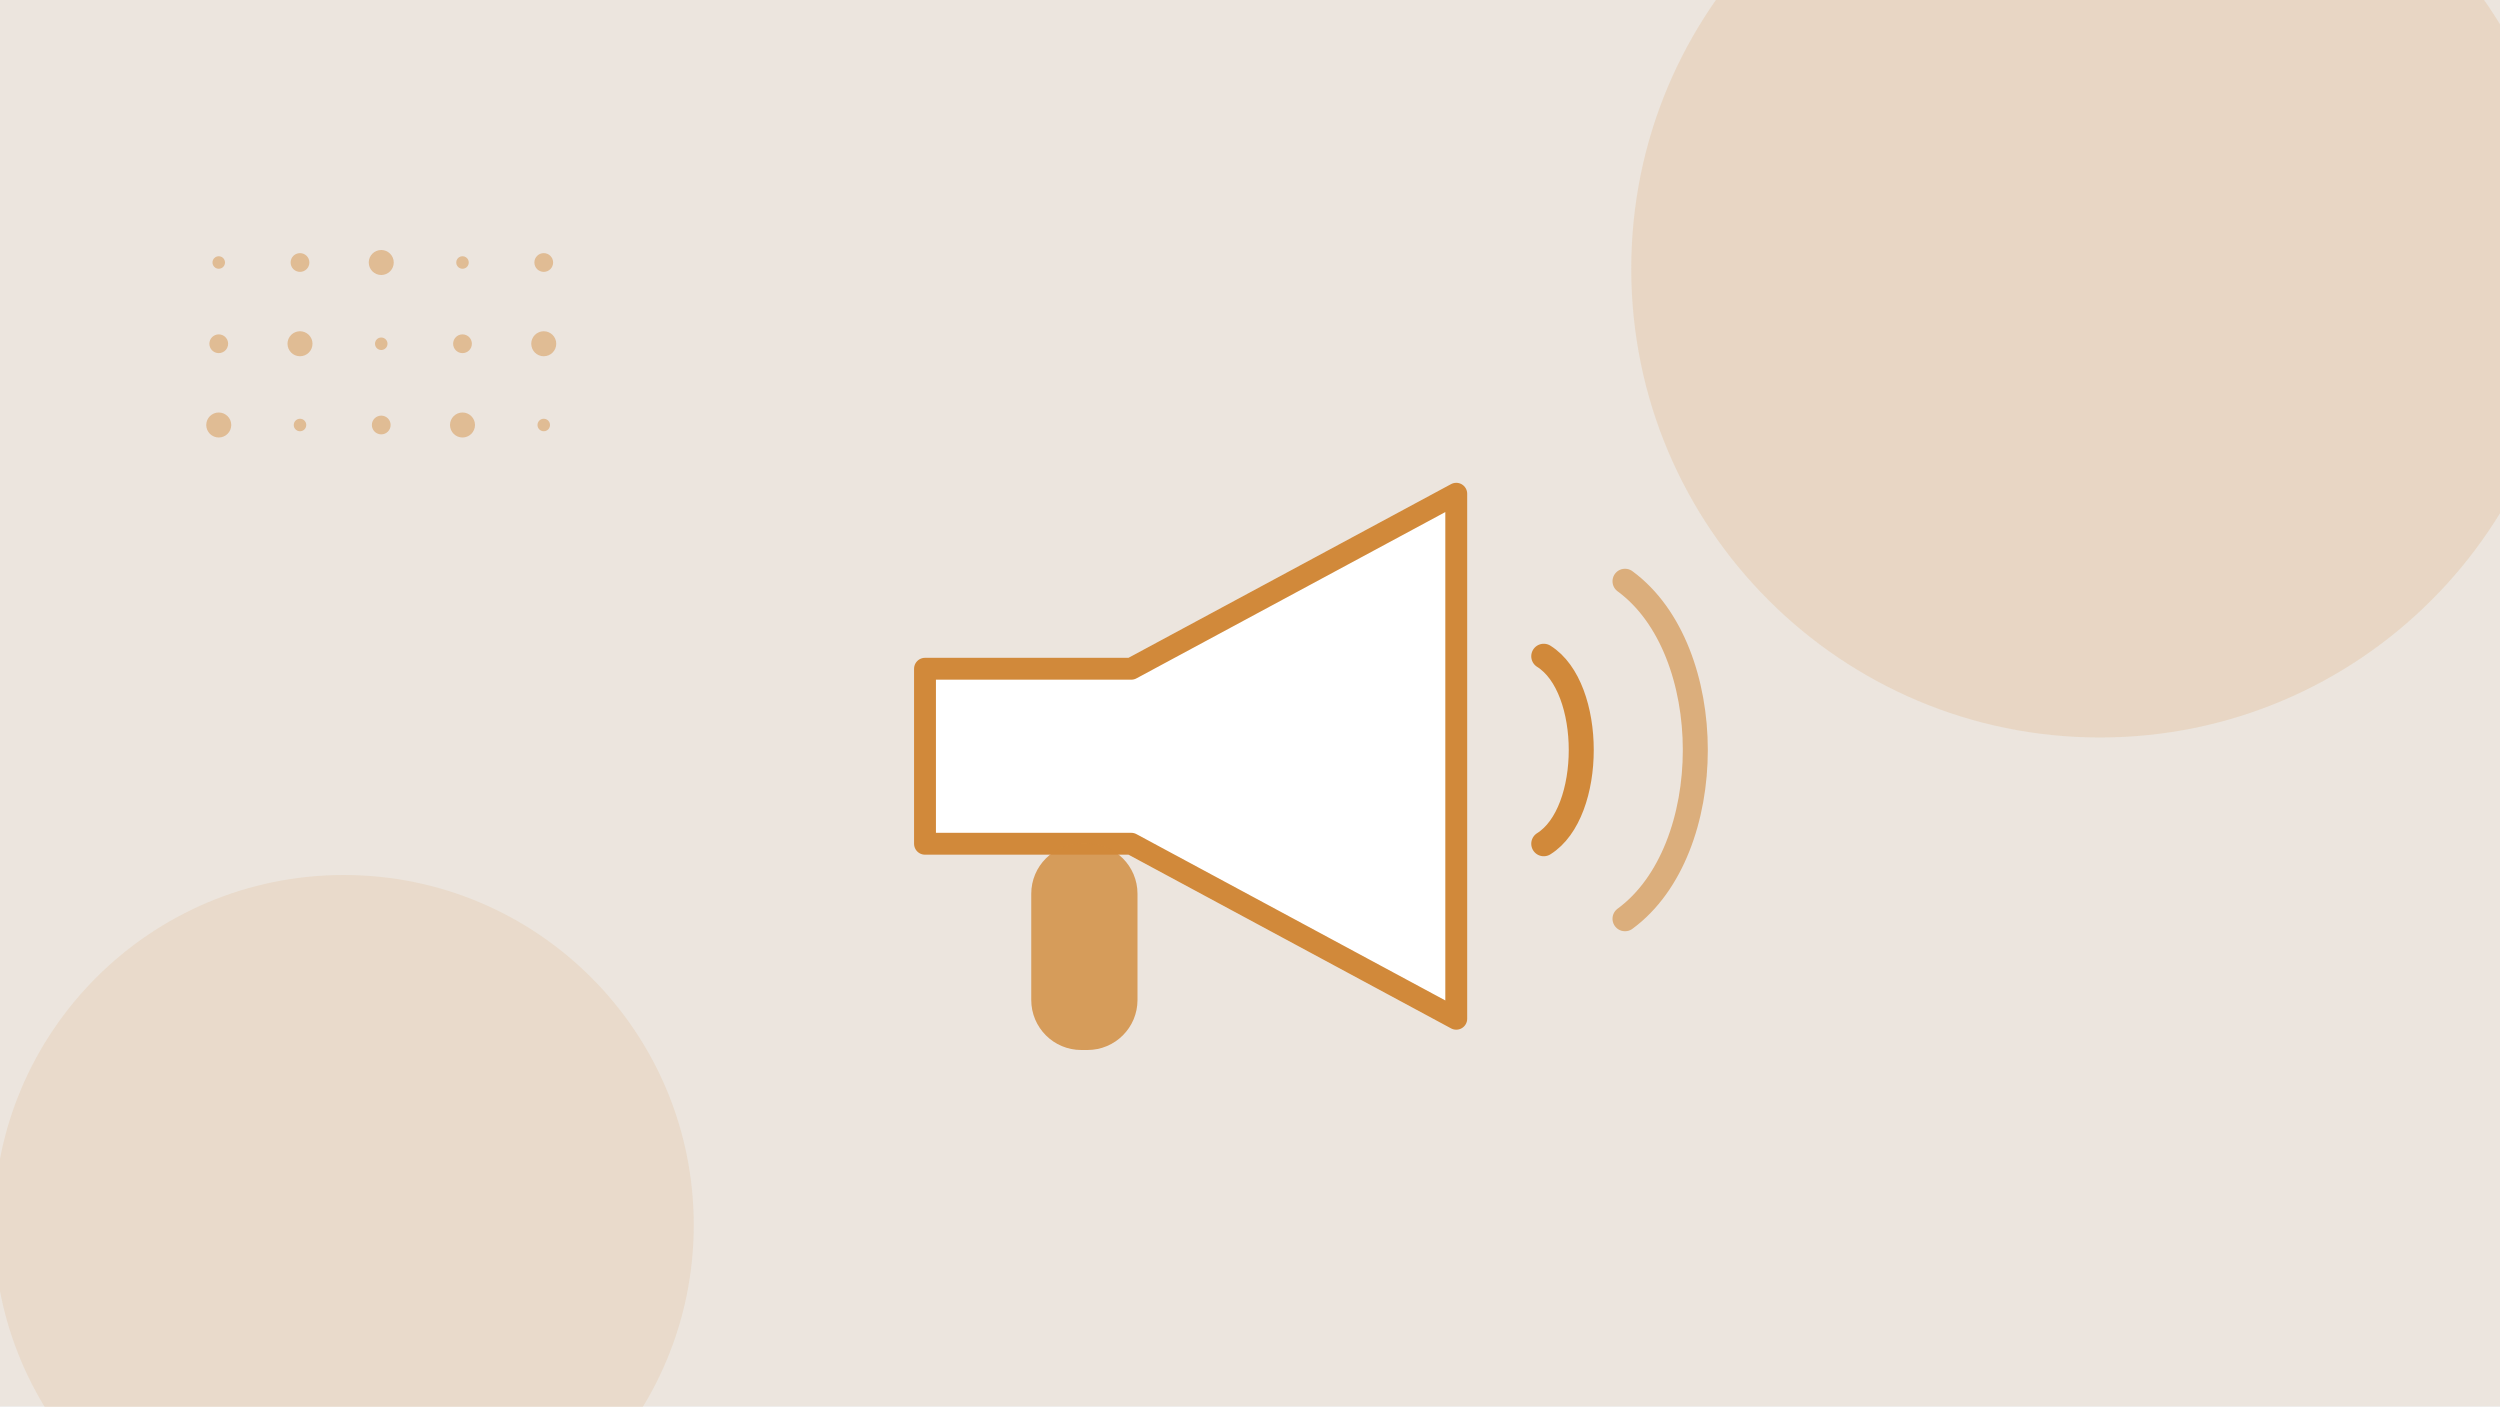
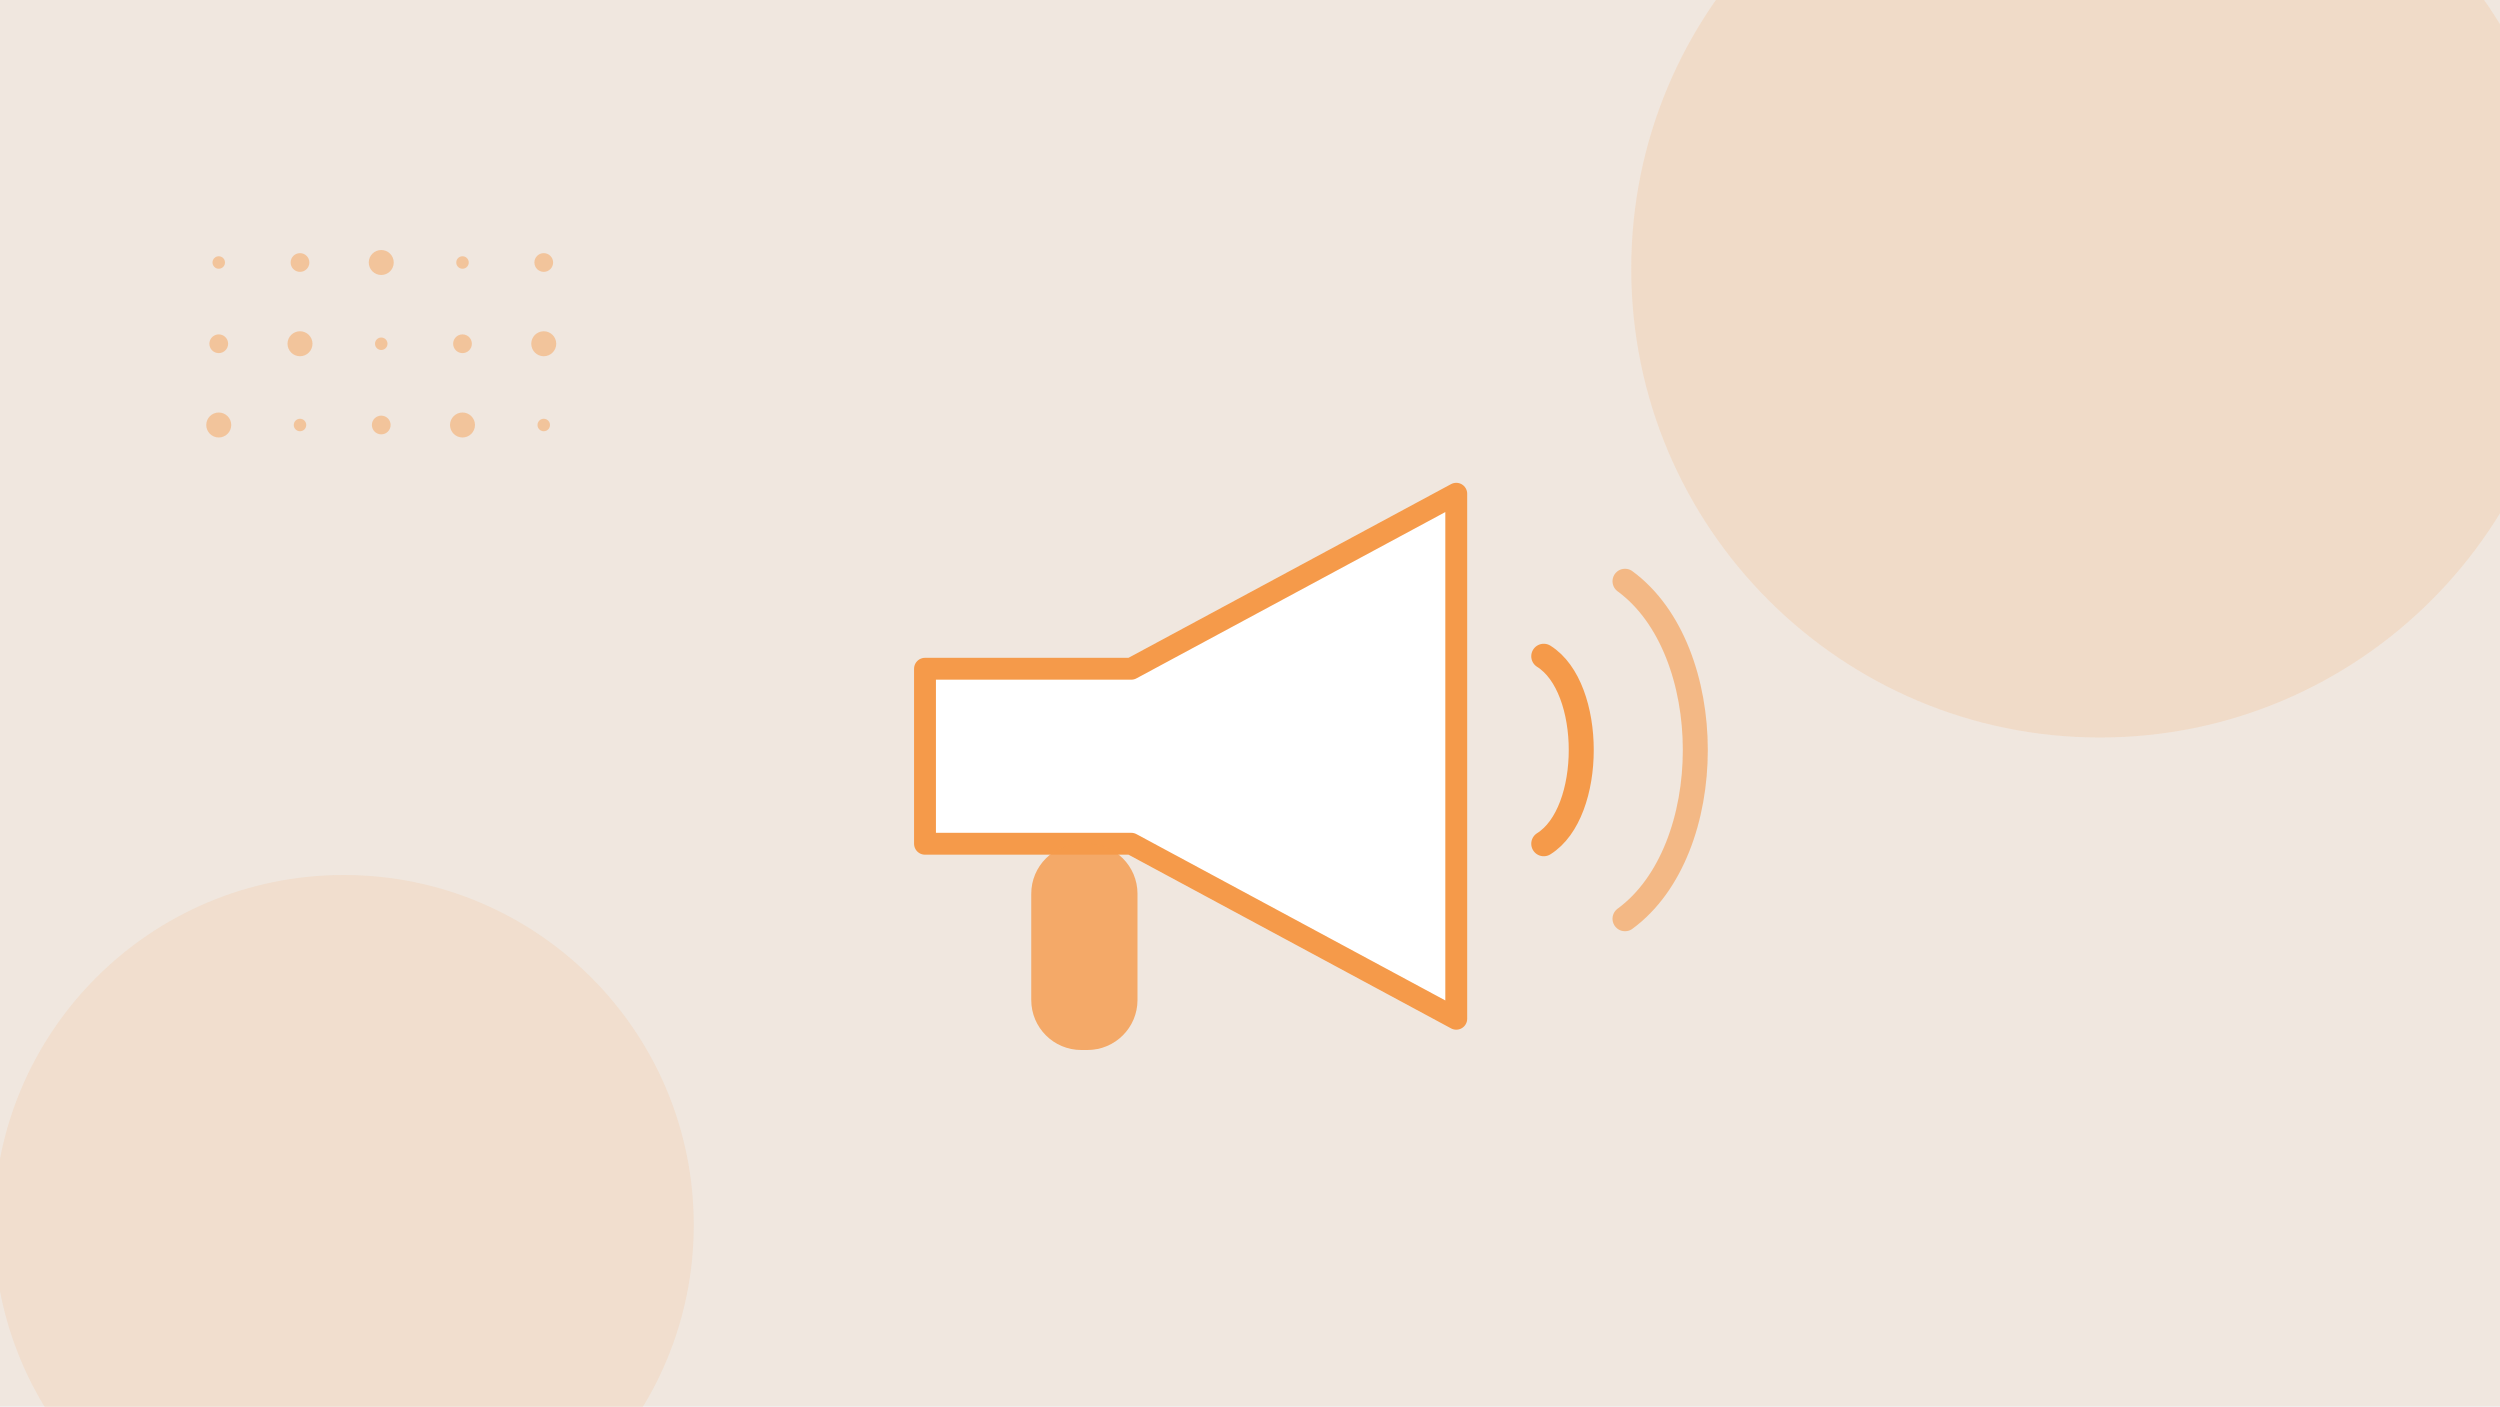
<svg xmlns="http://www.w3.org/2000/svg" viewBox="0 0 800 450" width="800" height="450">
-   <rect width="800" height="450" fill="#d1893a" opacity=".10" />
-   <circle cx="672" cy="86" r="150" fill="#d1893a" opacity=".16" />
-   <circle cx="110" cy="392" r="112" fill="#d1893a" opacity=".12" />
-   <circle cx="70" cy="84" r="2" fill="#d1893a" opacity=".45" />
-   <circle cx="96" cy="84" r="3" fill="#d1893a" opacity=".45" />
-   <circle cx="122" cy="84" r="4" fill="#d1893a" opacity=".45" />
-   <circle cx="148" cy="84" r="2" fill="#d1893a" opacity=".45" />
-   <circle cx="174" cy="84" r="3" fill="#d1893a" opacity=".45" />
-   <circle cx="70" cy="110" r="3" fill="#d1893a" opacity=".45" />
-   <circle cx="96" cy="110" r="4" fill="#d1893a" opacity=".45" />
-   <circle cx="122" cy="110" r="2" fill="#d1893a" opacity=".45" />
-   <circle cx="148" cy="110" r="3" fill="#d1893a" opacity=".45" />
-   <circle cx="174" cy="110" r="4" fill="#d1893a" opacity=".45" />
-   <circle cx="70" cy="136" r="4" fill="#d1893a" opacity=".45" />
-   <circle cx="96" cy="136" r="2" fill="#d1893a" opacity=".45" />
-   <circle cx="122" cy="136" r="3" fill="#d1893a" opacity=".45" />
-   <circle cx="148" cy="136" r="4" fill="#d1893a" opacity=".45" />
-   <circle cx="174" cy="136" r="2" fill="#d1893a" opacity=".45" />
-   <path d="M296 214h66l104-56v168l-104-56h-66z" fill="#ffffff" stroke="#d1893a" stroke-width="7" stroke-linejoin="round" />
-   <rect x="330" y="270" width="34" height="66" rx="16" fill="#d1893a" opacity=".8" />
-   <path d="M494 210c16 10 16 50 0 60" fill="none" stroke="#d1893a" stroke-width="8" stroke-linecap="round" />
-   <path d="M520 186c30 22 30 86 0 108" fill="none" stroke="#d1893a" stroke-width="8" stroke-linecap="round" opacity=".6" />
+   <rect width="800" height="450" fill="#f59a4a" opacity=".10" />
+   <circle cx="672" cy="86" r="150" fill="#f59a4a" opacity=".16" />
+   <circle cx="110" cy="392" r="112" fill="#f59a4a" opacity=".12" />
+   <circle cx="70" cy="84" r="2" fill="#f59a4a" opacity=".45" />
+   <circle cx="96" cy="84" r="3" fill="#f59a4a" opacity=".45" />
+   <circle cx="122" cy="84" r="4" fill="#f59a4a" opacity=".45" />
+   <circle cx="148" cy="84" r="2" fill="#f59a4a" opacity=".45" />
+   <circle cx="174" cy="84" r="3" fill="#f59a4a" opacity=".45" />
+   <circle cx="70" cy="110" r="3" fill="#f59a4a" opacity=".45" />
+   <circle cx="96" cy="110" r="4" fill="#f59a4a" opacity=".45" />
+   <circle cx="122" cy="110" r="2" fill="#f59a4a" opacity=".45" />
+   <circle cx="148" cy="110" r="3" fill="#f59a4a" opacity=".45" />
+   <circle cx="174" cy="110" r="4" fill="#f59a4a" opacity=".45" />
+   <circle cx="70" cy="136" r="4" fill="#f59a4a" opacity=".45" />
+   <circle cx="96" cy="136" r="2" fill="#f59a4a" opacity=".45" />
+   <circle cx="122" cy="136" r="3" fill="#f59a4a" opacity=".45" />
+   <circle cx="148" cy="136" r="4" fill="#f59a4a" opacity=".45" />
+   <circle cx="174" cy="136" r="2" fill="#f59a4a" opacity=".45" />
+   <path d="M296 214h66l104-56v168l-104-56h-66z" fill="#ffffff" stroke="#f59a4a" stroke-width="7" stroke-linejoin="round" />
+   <rect x="330" y="270" width="34" height="66" rx="16" fill="#f59a4a" opacity=".8" />
+   <path d="M494 210c16 10 16 50 0 60" fill="none" stroke="#f59a4a" stroke-width="8" stroke-linecap="round" />
+   <path d="M520 186c30 22 30 86 0 108" fill="none" stroke="#f59a4a" stroke-width="8" stroke-linecap="round" opacity=".6" />
</svg>
